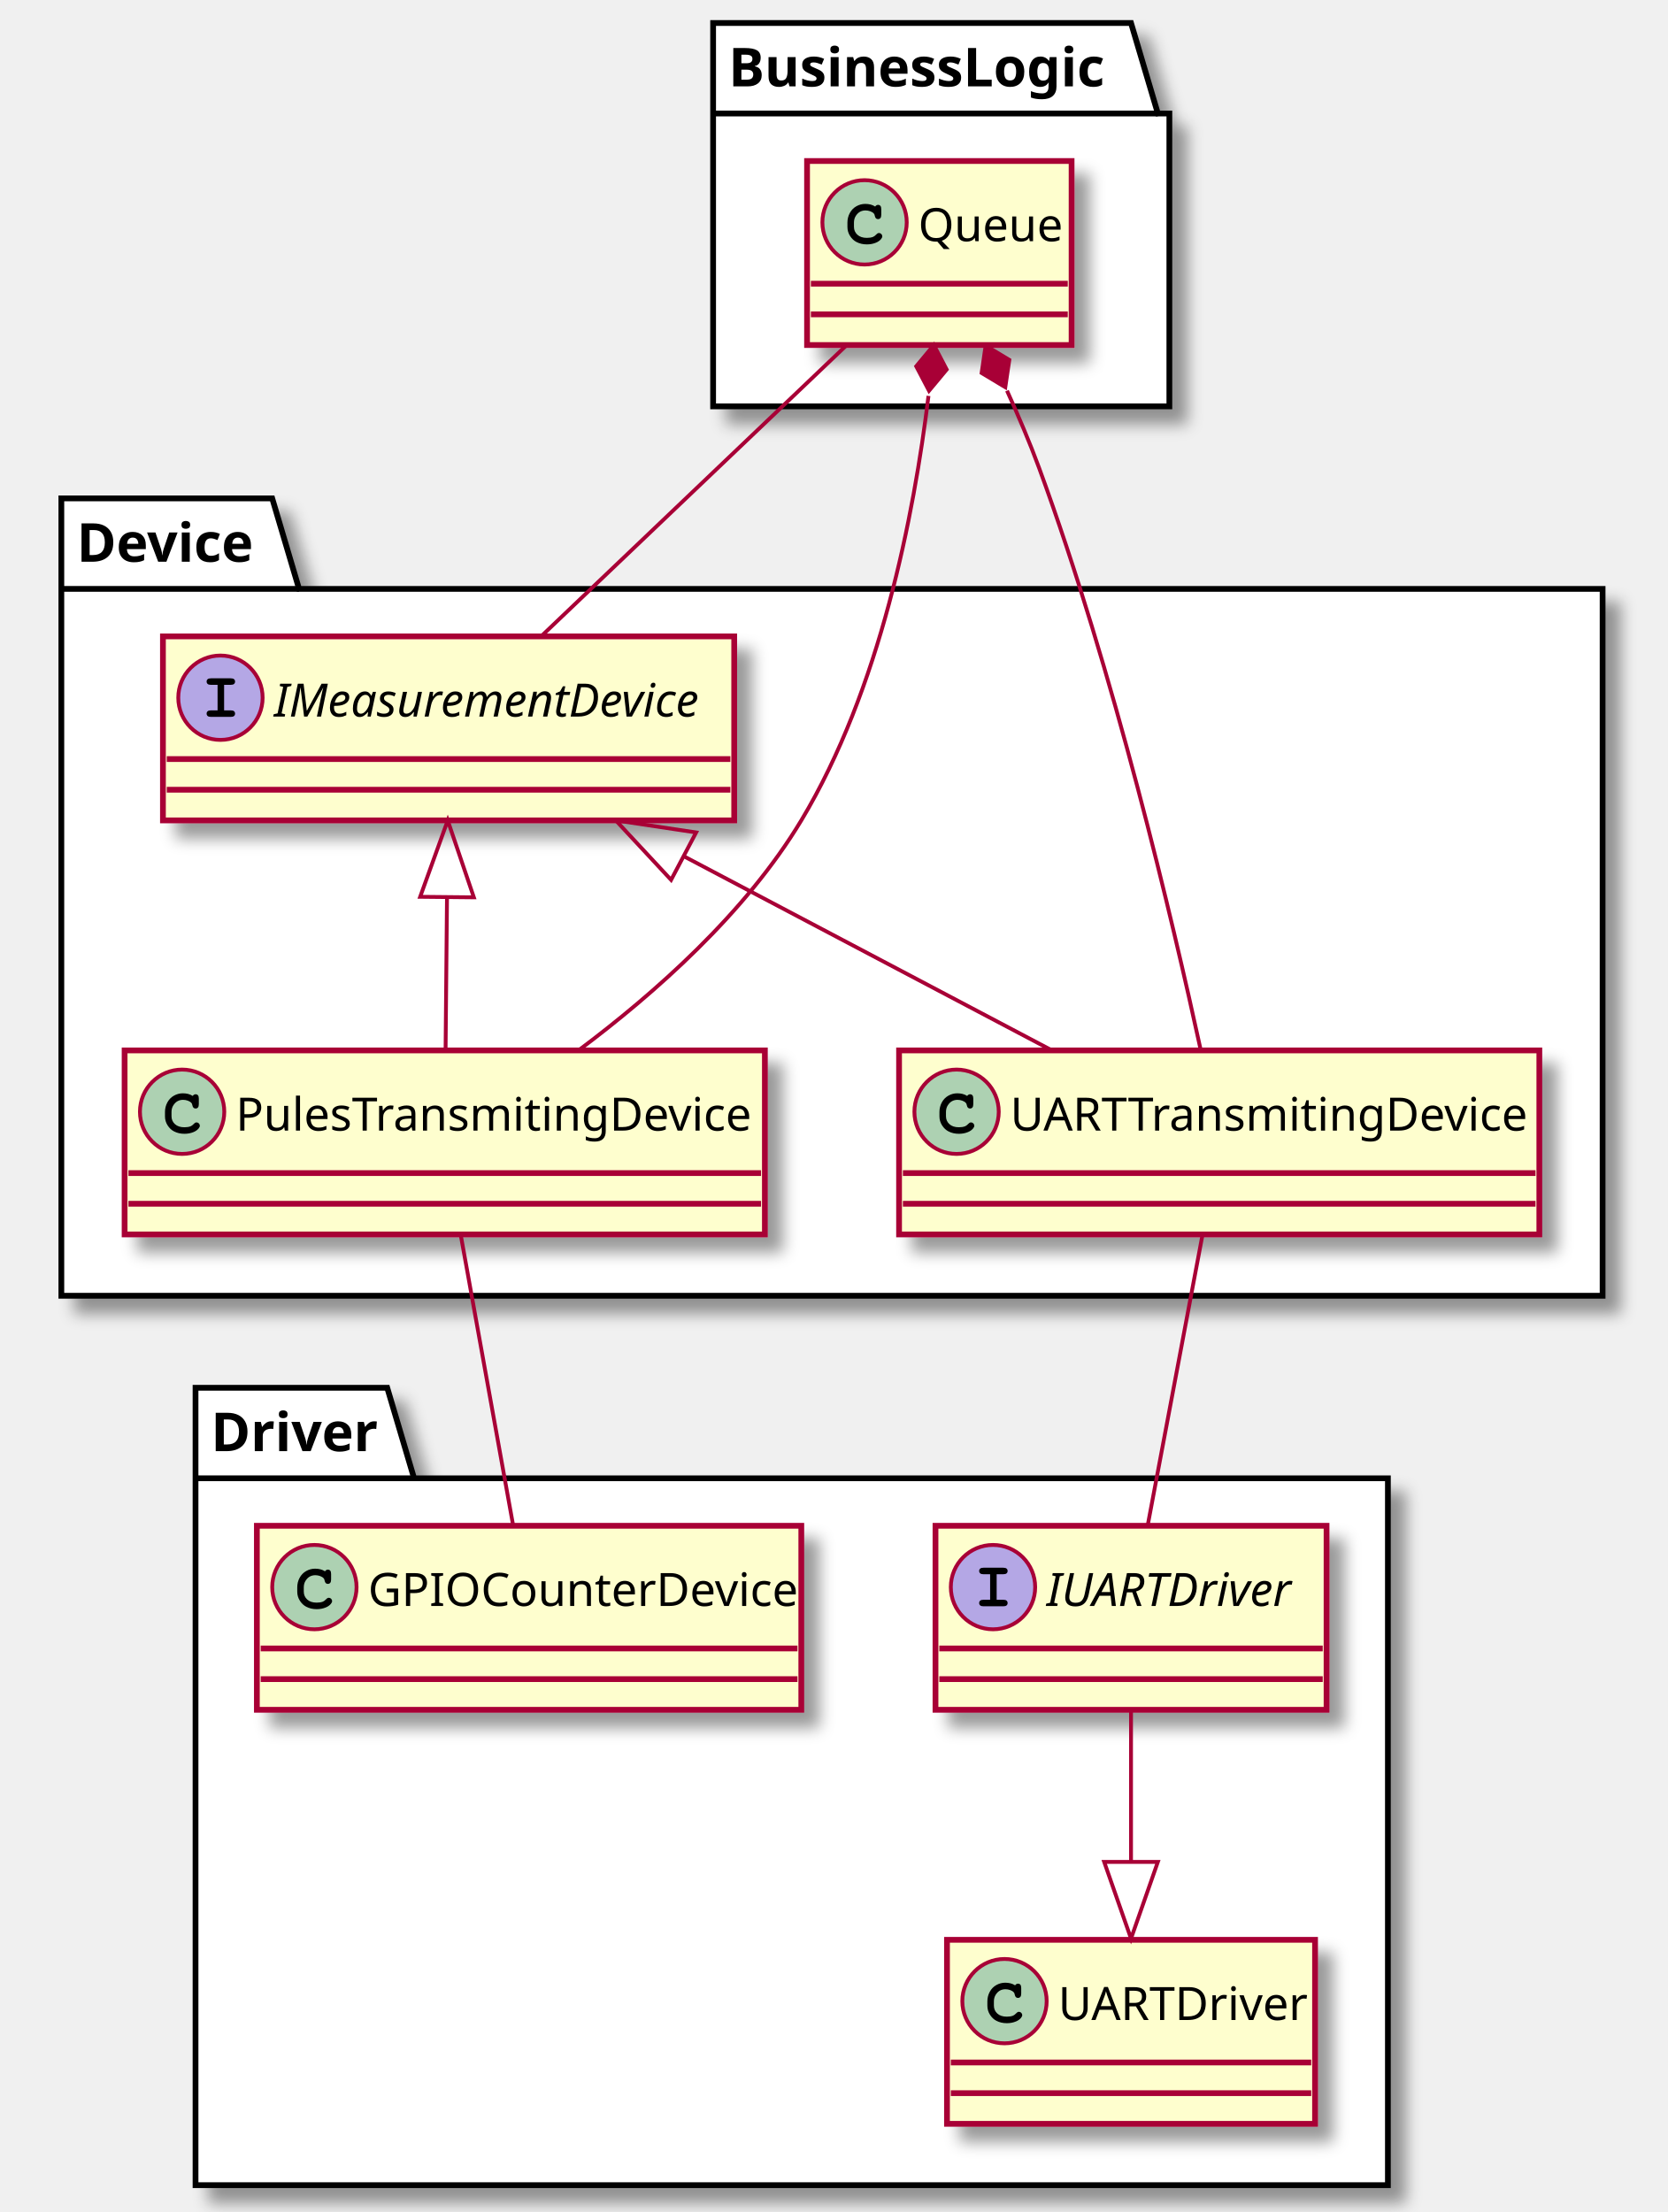
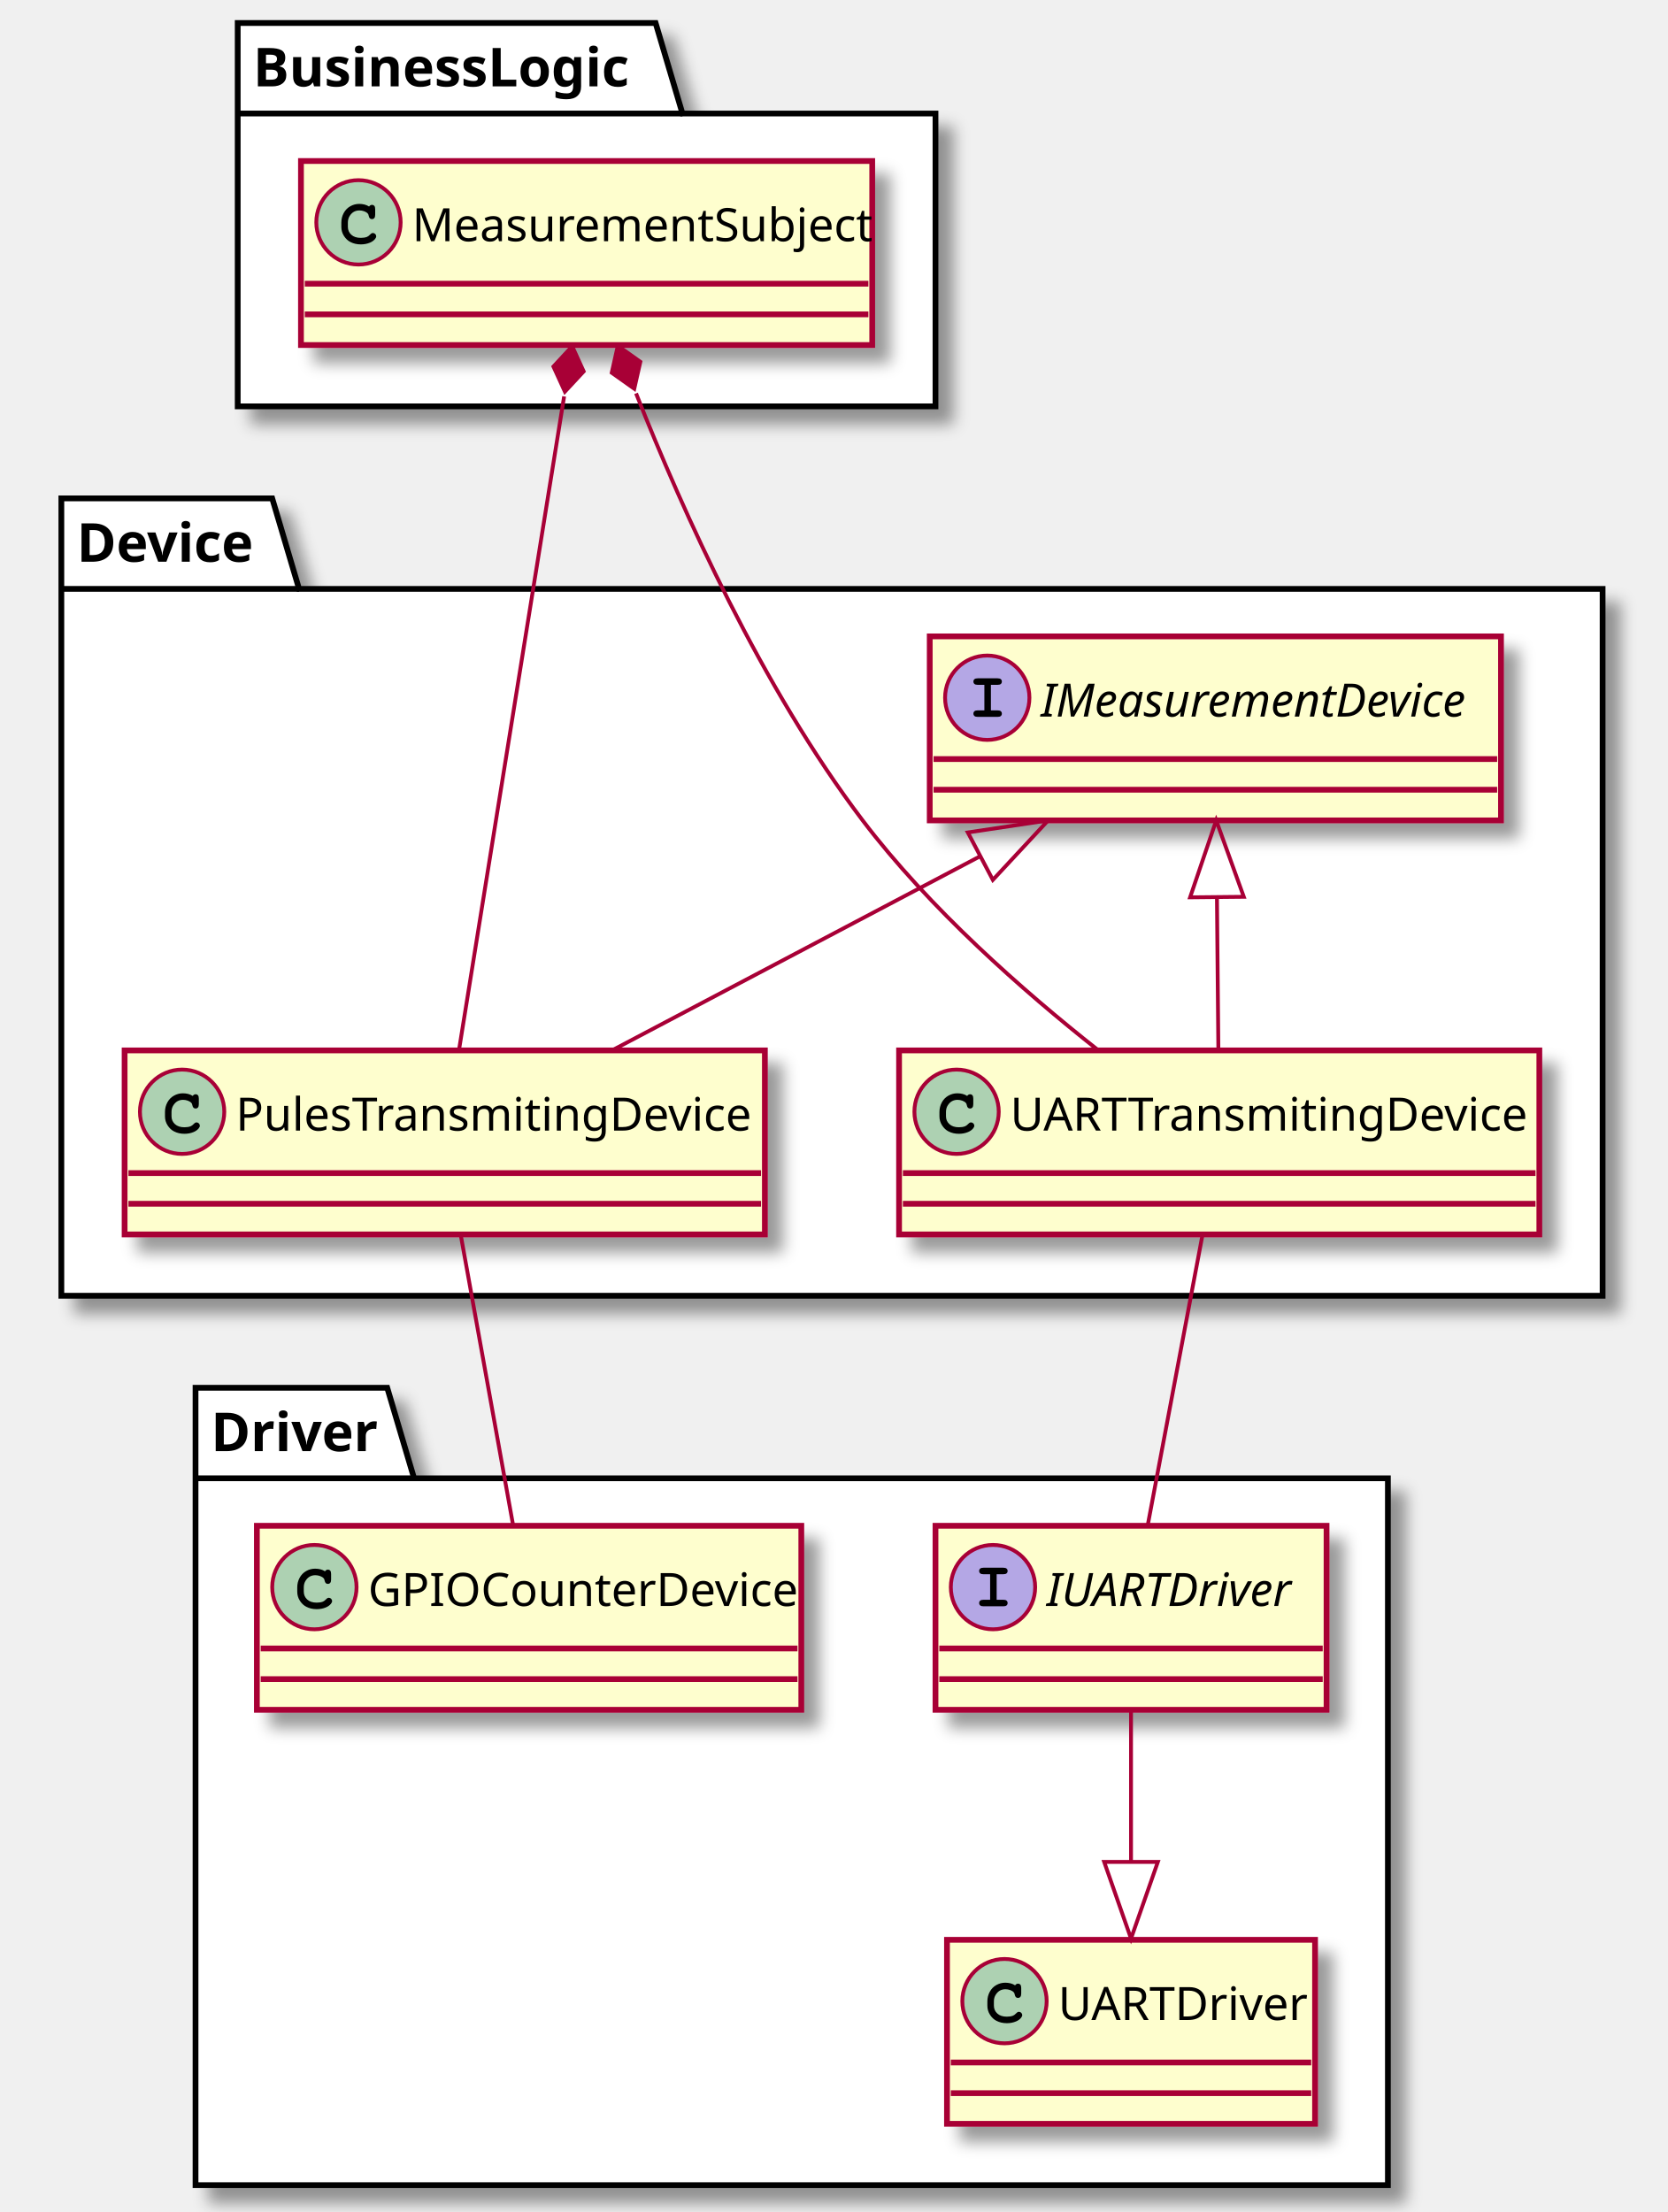
<svg xmlns="http://www.w3.org/2000/svg" contentScriptType="application/ecmascript" contentStyleType="text/css" height="577px" preserveAspectRatio="none" style="width:435px;height:577px;background:#FFFFFF;" version="1.1" viewBox="0 0 435 577" width="435px" zoomAndPan="magnify">
  <defs>
-     <filter height="300%" id="f1csxgr7e8f120" width="300%" x="-1" y="-1">
+     <filter height="300%" id="f1uhtff72uz1lz" width="300%" x="-1" y="-1">
      <feGaussianBlur result="blurOut" stdDeviation="2.0" />
      <feColorMatrix in="blurOut" result="blurOut2" type="matrix" values="0 0 0 0 0 0 0 0 0 0 0 0 0 0 0 0 0 0 .4 0" />
      <feOffset dx="4.0" dy="4.0" in="blurOut2" result="blurOut3" />
      <feBlend in="SourceGraphic" in2="blurOut3" mode="normal" />
    </filter>
  </defs>
  <g>
-     <polygon fill="#FFFFFF" filter="url(#f1csxgr7e8f120)" points="186,6,295,6,302,29.609,305,29.609,305,106,186,106,186,6" style="stroke:#000000;stroke-width:1.5;" />
-     <line style="stroke:#000000;stroke-width:1.5;" x1="186" x2="302" y1="29.609" y2="29.609" />
-     <text fill="#000000" font-family="sans-serif" font-size="14" font-weight="bold" lengthAdjust="spacing" textLength="103" x="190" y="22.533">BusinessLogic</text>
-     <polygon fill="#FFFFFF" filter="url(#f1csxgr7e8f120)" points="16,130,71,130,78,153.609,418,153.609,418,338,16,338,16,130" style="stroke:#000000;stroke-width:1.5;" />
+     <polygon fill="#FFFFFF" filter="url(#f1uhtff72uz1lz)" points="62,6,171,6,178,29.609,244,29.609,244,106,62,106,62,6" style="stroke:#000000;stroke-width:1.5;" />
+     <line style="stroke:#000000;stroke-width:1.5;" x1="62" x2="178" y1="29.609" y2="29.609" />
+     <text fill="#000000" font-family="sans-serif" font-size="14" font-weight="bold" lengthAdjust="spacing" textLength="103" x="66" y="22.533">BusinessLogic</text>
+     <polygon fill="#FFFFFF" filter="url(#f1uhtff72uz1lz)" points="16,130,71,130,78,153.609,418,153.609,418,338,16,338,16,130" style="stroke:#000000;stroke-width:1.5;" />
    <line style="stroke:#000000;stroke-width:1.5;" x1="16" x2="78" y1="153.609" y2="153.609" />
    <text fill="#000000" font-family="sans-serif" font-size="14" font-weight="bold" lengthAdjust="spacing" textLength="49" x="20" y="146.533">Device</text>
-     <polygon fill="#FFFFFF" filter="url(#f1csxgr7e8f120)" points="51,362,101,362,108,385.609,362,385.609,362,570,51,570,51,362" style="stroke:#000000;stroke-width:1.5;" />
+     <polygon fill="#FFFFFF" filter="url(#f1uhtff72uz1lz)" points="51,362,101,362,108,385.609,362,385.609,362,570,51,570,51,362" style="stroke:#000000;stroke-width:1.5;" />
    <line style="stroke:#000000;stroke-width:1.5;" x1="51" x2="108" y1="385.609" y2="385.609" />
    <text fill="#000000" font-family="sans-serif" font-size="14" font-weight="bold" lengthAdjust="spacing" textLength="44" x="55" y="378.533">Driver</text>
-     <rect codeLine="3" fill="#FEFECE" filter="url(#f1csxgr7e8f120)" height="48" id="Queue" style="stroke:#A80036;stroke-width:1.5;" width="69" x="210.5" y="42" />
-     <ellipse cx="225.5" cy="58" fill="#ADD1B2" rx="11" ry="11" style="stroke:#A80036;stroke-width:1.0;" />
-     <path d="M228.266,53.875 Q228.422,53.656 228.609,53.547 Q228.797,53.438 229.016,53.438 Q229.391,53.438 229.625,53.695 Q229.859,53.953 229.859,54.562 L229.859,56.016 Q229.859,56.625 229.625,56.891 Q229.391,57.156 229.016,57.156 Q228.672,57.156 228.469,56.953 Q228.266,56.766 228.156,56.25 Q228.109,55.891 227.922,55.703 Q227.594,55.328 226.984,55.109 Q226.375,54.891 225.75,54.891 Q224.984,54.891 224.352,55.219 Q223.719,55.547 223.227,56.297 Q222.734,57.047 222.734,58.078 L222.734,59.172 Q222.734,60.406 223.625,61.227 Q224.516,62.047 226.109,62.047 Q227.047,62.047 227.703,61.797 Q228.094,61.641 228.516,61.203 Q228.781,60.938 228.93,60.859 Q229.078,60.781 229.281,60.781 Q229.609,60.781 229.867,61.039 Q230.125,61.297 230.125,61.641 Q230.125,61.984 229.781,62.391 Q229.281,62.969 228.484,63.297 Q227.406,63.75 226.109,63.75 Q224.594,63.75 223.391,63.125 Q222.406,62.625 221.719,61.555 Q221.031,60.484 221.031,59.203 L221.031,58.047 Q221.031,56.719 221.648,55.57 Q222.266,54.422 223.359,53.805 Q224.453,53.188 225.688,53.188 Q226.422,53.188 227.07,53.352 Q227.719,53.516 228.266,53.875 Z " fill="#000000" />
-     <text fill="#000000" font-family="sans-serif" font-size="12" lengthAdjust="spacing" textLength="37" x="239.5" y="62.91">Queue</text>
-     <line style="stroke:#A80036;stroke-width:1.5;" x1="211.5" x2="278.5" y1="74" y2="74" />
-     <line style="stroke:#A80036;stroke-width:1.5;" x1="211.5" x2="278.5" y1="82" y2="82" />
-     <rect codeLine="8" fill="#FEFECE" filter="url(#f1csxgr7e8f120)" height="48" id="IMeasurementDevice" style="stroke:#A80036;stroke-width:1.5;" width="149" x="42.5" y="166" />
-     <ellipse cx="57.5" cy="182" fill="#B4A7E5" rx="11" ry="11" style="stroke:#A80036;stroke-width:1.0;" />
-     <path d="M58.453,178.641 L58.453,185.297 L60.172,185.297 Q60.781,185.297 61.047,185.531 Q61.312,185.766 61.312,186.156 Q61.312,186.531 61.047,186.766 Q60.781,187 60.172,187 L55.031,187 Q54.422,187 54.156,186.766 Q53.891,186.531 53.891,186.141 Q53.891,185.766 54.156,185.531 Q54.422,185.297 55.031,185.297 L56.75,185.297 L56.75,178.641 L55.031,178.641 Q54.422,178.641 54.156,178.406 Q53.891,178.172 53.891,177.781 Q53.891,177.406 54.156,177.172 Q54.422,176.938 55.031,176.938 L60.172,176.938 Q60.781,176.938 61.047,177.172 Q61.312,177.406 61.312,177.781 Q61.312,178.172 61.047,178.406 Q60.781,178.641 60.172,178.641 L58.453,178.641 Z " fill="#000000" />
-     <text fill="#000000" font-family="sans-serif" font-size="12" font-style="italic" lengthAdjust="spacing" textLength="117" x="71.5" y="186.91">IMeasurementDevice</text>
-     <line style="stroke:#A80036;stroke-width:1.5;" x1="43.5" x2="190.5" y1="198" y2="198" />
-     <line style="stroke:#A80036;stroke-width:1.5;" x1="43.5" x2="190.5" y1="206" y2="206" />
-     <rect codeLine="12" fill="#FEFECE" filter="url(#f1csxgr7e8f120)" height="48" id="PulesTransmitingDevice" style="stroke:#A80036;stroke-width:1.5;" width="167" x="32.5" y="274" />
+     <rect codeLine="3" fill="#FEFECE" filter="url(#f1uhtff72uz1lz)" height="48" id="MeasurementSubject" style="stroke:#A80036;stroke-width:1.5;" width="149" x="78.5" y="42" />
+     <ellipse cx="93.5" cy="58" fill="#ADD1B2" rx="11" ry="11" style="stroke:#A80036;stroke-width:1.0;" />
+     <path d="M96.266,53.875 Q96.422,53.656 96.609,53.547 Q96.797,53.438 97.016,53.438 Q97.391,53.438 97.625,53.695 Q97.859,53.953 97.859,54.562 L97.859,56.016 Q97.859,56.625 97.625,56.891 Q97.391,57.156 97.016,57.156 Q96.672,57.156 96.469,56.953 Q96.266,56.766 96.156,56.25 Q96.109,55.891 95.922,55.703 Q95.594,55.328 94.984,55.109 Q94.375,54.891 93.75,54.891 Q92.984,54.891 92.352,55.219 Q91.719,55.547 91.227,56.297 Q90.734,57.047 90.734,58.078 L90.734,59.172 Q90.734,60.406 91.625,61.227 Q92.516,62.047 94.109,62.047 Q95.047,62.047 95.703,61.797 Q96.094,61.641 96.516,61.203 Q96.781,60.938 96.93,60.859 Q97.078,60.781 97.281,60.781 Q97.609,60.781 97.867,61.039 Q98.125,61.297 98.125,61.641 Q98.125,61.984 97.781,62.391 Q97.281,62.969 96.484,63.297 Q95.406,63.75 94.109,63.75 Q92.594,63.75 91.391,63.125 Q90.406,62.625 89.719,61.555 Q89.031,60.484 89.031,59.203 L89.031,58.047 Q89.031,56.719 89.648,55.57 Q90.266,54.422 91.359,53.805 Q92.453,53.188 93.688,53.188 Q94.422,53.188 95.07,53.352 Q95.719,53.516 96.266,53.875 Z " fill="#000000" />
+     <text fill="#000000" font-family="sans-serif" font-size="12" lengthAdjust="spacing" textLength="117" x="107.5" y="62.91">MeasurementSubject</text>
+     <line style="stroke:#A80036;stroke-width:1.5;" x1="79.5" x2="226.5" y1="74" y2="74" />
+     <line style="stroke:#A80036;stroke-width:1.5;" x1="79.5" x2="226.5" y1="82" y2="82" />
+     <rect codeLine="8" fill="#FEFECE" filter="url(#f1uhtff72uz1lz)" height="48" id="IMeasurementDevice" style="stroke:#A80036;stroke-width:1.5;" width="149" x="242.5" y="166" />
+     <ellipse cx="257.5" cy="182" fill="#B4A7E5" rx="11" ry="11" style="stroke:#A80036;stroke-width:1.0;" />
+     <path d="M258.453,178.641 L258.453,185.297 L260.172,185.297 Q260.781,185.297 261.047,185.531 Q261.312,185.766 261.312,186.156 Q261.312,186.531 261.047,186.766 Q260.781,187 260.172,187 L255.031,187 Q254.422,187 254.156,186.766 Q253.891,186.531 253.891,186.141 Q253.891,185.766 254.156,185.531 Q254.422,185.297 255.031,185.297 L256.75,185.297 L256.75,178.641 L255.031,178.641 Q254.422,178.641 254.156,178.406 Q253.891,178.172 253.891,177.781 Q253.891,177.406 254.156,177.172 Q254.422,176.938 255.031,176.938 L260.172,176.938 Q260.781,176.938 261.047,177.172 Q261.312,177.406 261.312,177.781 Q261.312,178.172 261.047,178.406 Q260.781,178.641 260.172,178.641 L258.453,178.641 Z " fill="#000000" />
+     <text fill="#000000" font-family="sans-serif" font-size="12" font-style="italic" lengthAdjust="spacing" textLength="117" x="271.5" y="186.91">IMeasurementDevice</text>
+     <line style="stroke:#A80036;stroke-width:1.5;" x1="243.5" x2="390.5" y1="198" y2="198" />
+     <line style="stroke:#A80036;stroke-width:1.5;" x1="243.5" x2="390.5" y1="206" y2="206" />
+     <rect codeLine="12" fill="#FEFECE" filter="url(#f1uhtff72uz1lz)" height="48" id="PulesTransmitingDevice" style="stroke:#A80036;stroke-width:1.5;" width="167" x="32.5" y="274" />
    <ellipse cx="47.5" cy="290" fill="#ADD1B2" rx="11" ry="11" style="stroke:#A80036;stroke-width:1.0;" />
    <path d="M50.266,285.875 Q50.422,285.656 50.609,285.547 Q50.797,285.438 51.016,285.438 Q51.391,285.438 51.625,285.695 Q51.859,285.953 51.859,286.562 L51.859,288.016 Q51.859,288.625 51.625,288.891 Q51.391,289.156 51.016,289.156 Q50.672,289.156 50.469,288.953 Q50.266,288.766 50.156,288.25 Q50.109,287.891 49.922,287.703 Q49.594,287.328 48.984,287.109 Q48.375,286.891 47.75,286.891 Q46.984,286.891 46.352,287.219 Q45.719,287.547 45.227,288.297 Q44.734,289.047 44.734,290.078 L44.734,291.172 Q44.734,292.406 45.625,293.227 Q46.516,294.047 48.109,294.047 Q49.047,294.047 49.703,293.797 Q50.094,293.641 50.516,293.203 Q50.781,292.938 50.93,292.859 Q51.078,292.781 51.281,292.781 Q51.609,292.781 51.867,293.039 Q52.125,293.297 52.125,293.641 Q52.125,293.984 51.781,294.391 Q51.281,294.969 50.484,295.297 Q49.406,295.75 48.109,295.75 Q46.594,295.75 45.391,295.125 Q44.406,294.625 43.719,293.555 Q43.031,292.484 43.031,291.203 L43.031,290.047 Q43.031,288.719 43.648,287.57 Q44.266,286.422 45.359,285.805 Q46.453,285.188 47.688,285.188 Q48.422,285.188 49.07,285.352 Q49.719,285.516 50.266,285.875 Z " fill="#000000" />
    <text fill="#000000" font-family="sans-serif" font-size="12" lengthAdjust="spacing" textLength="135" x="61.5" y="294.91">PulesTransmitingDevice</text>
    <line style="stroke:#A80036;stroke-width:1.5;" x1="33.5" x2="198.5" y1="306" y2="306" />
    <line style="stroke:#A80036;stroke-width:1.5;" x1="33.5" x2="198.5" y1="314" y2="314" />
-     <rect codeLine="15" fill="#FEFECE" filter="url(#f1csxgr7e8f120)" height="48" id="UARTTransmitingDevice" style="stroke:#A80036;stroke-width:1.5;" width="167" x="234.5" y="274" />
+     <rect codeLine="15" fill="#FEFECE" filter="url(#f1uhtff72uz1lz)" height="48" id="UARTTransmitingDevice" style="stroke:#A80036;stroke-width:1.5;" width="167" x="234.5" y="274" />
    <ellipse cx="249.5" cy="290" fill="#ADD1B2" rx="11" ry="11" style="stroke:#A80036;stroke-width:1.0;" />
    <path d="M252.266,285.875 Q252.422,285.656 252.609,285.547 Q252.797,285.438 253.016,285.438 Q253.391,285.438 253.625,285.695 Q253.859,285.953 253.859,286.562 L253.859,288.016 Q253.859,288.625 253.625,288.891 Q253.391,289.156 253.016,289.156 Q252.672,289.156 252.469,288.953 Q252.266,288.766 252.156,288.25 Q252.109,287.891 251.922,287.703 Q251.594,287.328 250.984,287.109 Q250.375,286.891 249.75,286.891 Q248.984,286.891 248.352,287.219 Q247.719,287.547 247.227,288.297 Q246.734,289.047 246.734,290.078 L246.734,291.172 Q246.734,292.406 247.625,293.227 Q248.516,294.047 250.109,294.047 Q251.047,294.047 251.703,293.797 Q252.094,293.641 252.516,293.203 Q252.781,292.938 252.93,292.859 Q253.078,292.781 253.281,292.781 Q253.609,292.781 253.867,293.039 Q254.125,293.297 254.125,293.641 Q254.125,293.984 253.781,294.391 Q253.281,294.969 252.484,295.297 Q251.406,295.75 250.109,295.75 Q248.594,295.75 247.391,295.125 Q246.406,294.625 245.719,293.555 Q245.031,292.484 245.031,291.203 L245.031,290.047 Q245.031,288.719 245.648,287.57 Q246.266,286.422 247.359,285.805 Q248.453,285.188 249.688,285.188 Q250.422,285.188 251.07,285.352 Q251.719,285.516 252.266,285.875 Z " fill="#000000" />
    <text fill="#000000" font-family="sans-serif" font-size="12" lengthAdjust="spacing" textLength="135" x="263.5" y="294.91">UARTTransmitingDevice</text>
    <line style="stroke:#A80036;stroke-width:1.5;" x1="235.5" x2="400.5" y1="306" y2="306" />
    <line style="stroke:#A80036;stroke-width:1.5;" x1="235.5" x2="400.5" y1="314" y2="314" />
-     <rect codeLine="20" fill="#FEFECE" filter="url(#f1csxgr7e8f120)" height="48" id="GPIOCounterDevice" style="stroke:#A80036;stroke-width:1.5;" width="142" x="67" y="398" />
+     <rect codeLine="20" fill="#FEFECE" filter="url(#f1uhtff72uz1lz)" height="48" id="GPIOCounterDevice" style="stroke:#A80036;stroke-width:1.5;" width="142" x="67" y="398" />
    <ellipse cx="82" cy="414" fill="#ADD1B2" rx="11" ry="11" style="stroke:#A80036;stroke-width:1.0;" />
    <path d="M84.766,409.875 Q84.922,409.656 85.109,409.547 Q85.297,409.438 85.516,409.438 Q85.891,409.438 86.125,409.695 Q86.359,409.953 86.359,410.562 L86.359,412.016 Q86.359,412.625 86.125,412.891 Q85.891,413.156 85.516,413.156 Q85.172,413.156 84.969,412.953 Q84.766,412.766 84.656,412.25 Q84.609,411.891 84.422,411.703 Q84.094,411.328 83.484,411.109 Q82.875,410.891 82.25,410.891 Q81.484,410.891 80.852,411.219 Q80.219,411.547 79.727,412.297 Q79.234,413.047 79.234,414.078 L79.234,415.172 Q79.234,416.406 80.125,417.227 Q81.016,418.047 82.609,418.047 Q83.547,418.047 84.203,417.797 Q84.594,417.641 85.016,417.203 Q85.281,416.938 85.43,416.859 Q85.578,416.781 85.781,416.781 Q86.109,416.781 86.367,417.039 Q86.625,417.297 86.625,417.641 Q86.625,417.984 86.281,418.391 Q85.781,418.969 84.984,419.297 Q83.906,419.75 82.609,419.75 Q81.094,419.75 79.891,419.125 Q78.906,418.625 78.219,417.555 Q77.531,416.484 77.531,415.203 L77.531,414.047 Q77.531,412.719 78.148,411.57 Q78.766,410.422 79.859,409.805 Q80.953,409.188 82.188,409.188 Q82.922,409.188 83.57,409.352 Q84.219,409.516 84.766,409.875 Z " fill="#000000" />
    <text fill="#000000" font-family="sans-serif" font-size="12" lengthAdjust="spacing" textLength="110" x="96" y="418.91">GPIOCounterDevice</text>
    <line style="stroke:#A80036;stroke-width:1.5;" x1="68" x2="208" y1="430" y2="430" />
    <line style="stroke:#A80036;stroke-width:1.5;" x1="68" x2="208" y1="438" y2="438" />
-     <rect codeLine="23" fill="#FEFECE" filter="url(#f1csxgr7e8f120)" height="48" id="IUARTDriver" style="stroke:#A80036;stroke-width:1.5;" width="102" x="244" y="398" />
+     <rect codeLine="23" fill="#FEFECE" filter="url(#f1uhtff72uz1lz)" height="48" id="IUARTDriver" style="stroke:#A80036;stroke-width:1.5;" width="102" x="244" y="398" />
    <ellipse cx="259" cy="414" fill="#B4A7E5" rx="11" ry="11" style="stroke:#A80036;stroke-width:1.0;" />
    <path d="M259.953,410.641 L259.953,417.297 L261.672,417.297 Q262.281,417.297 262.547,417.531 Q262.812,417.766 262.812,418.156 Q262.812,418.531 262.547,418.766 Q262.281,419 261.672,419 L256.531,419 Q255.922,419 255.656,418.766 Q255.391,418.531 255.391,418.141 Q255.391,417.766 255.656,417.531 Q255.922,417.297 256.531,417.297 L258.25,417.297 L258.25,410.641 L256.531,410.641 Q255.922,410.641 255.656,410.406 Q255.391,410.172 255.391,409.781 Q255.391,409.406 255.656,409.172 Q255.922,408.938 256.531,408.938 L261.672,408.938 Q262.281,408.938 262.547,409.172 Q262.812,409.406 262.812,409.781 Q262.812,410.172 262.547,410.406 Q262.281,410.641 261.672,410.641 L259.953,410.641 Z " fill="#000000" />
    <text fill="#000000" font-family="sans-serif" font-size="12" font-style="italic" lengthAdjust="spacing" textLength="70" x="273" y="418.91">IUARTDriver</text>
    <line style="stroke:#A80036;stroke-width:1.5;" x1="245" x2="345" y1="430" y2="430" />
    <line style="stroke:#A80036;stroke-width:1.5;" x1="245" x2="345" y1="438" y2="438" />
-     <rect codeLine="26" fill="#FEFECE" filter="url(#f1csxgr7e8f120)" height="48" id="UARTDriver" style="stroke:#A80036;stroke-width:1.5;" width="96" x="247" y="506" />
+     <rect codeLine="26" fill="#FEFECE" filter="url(#f1uhtff72uz1lz)" height="48" id="UARTDriver" style="stroke:#A80036;stroke-width:1.5;" width="96" x="247" y="506" />
    <ellipse cx="262" cy="522" fill="#ADD1B2" rx="11" ry="11" style="stroke:#A80036;stroke-width:1.0;" />
    <path d="M264.766,517.875 Q264.922,517.656 265.109,517.547 Q265.297,517.438 265.516,517.438 Q265.891,517.438 266.125,517.695 Q266.359,517.953 266.359,518.562 L266.359,520.016 Q266.359,520.625 266.125,520.891 Q265.891,521.156 265.516,521.156 Q265.172,521.156 264.969,520.953 Q264.766,520.766 264.656,520.25 Q264.609,519.891 264.422,519.703 Q264.094,519.328 263.484,519.109 Q262.875,518.891 262.25,518.891 Q261.484,518.891 260.852,519.219 Q260.219,519.547 259.727,520.297 Q259.234,521.047 259.234,522.078 L259.234,523.172 Q259.234,524.406 260.125,525.227 Q261.016,526.047 262.609,526.047 Q263.547,526.047 264.203,525.797 Q264.594,525.641 265.016,525.203 Q265.281,524.938 265.43,524.859 Q265.578,524.781 265.781,524.781 Q266.109,524.781 266.367,525.039 Q266.625,525.297 266.625,525.641 Q266.625,525.984 266.281,526.391 Q265.781,526.969 264.984,527.297 Q263.906,527.75 262.609,527.75 Q261.094,527.75 259.891,527.125 Q258.906,526.625 258.219,525.555 Q257.531,524.484 257.531,523.203 L257.531,522.047 Q257.531,520.719 258.148,519.57 Q258.766,518.422 259.859,517.805 Q260.953,517.188 262.188,517.188 Q262.922,517.188 263.57,517.352 Q264.219,517.516 264.766,517.875 Z " fill="#000000" />
    <text fill="#000000" font-family="sans-serif" font-size="12" lengthAdjust="spacing" textLength="64" x="276" y="526.91">UARTDriver</text>
    <line style="stroke:#A80036;stroke-width:1.5;" x1="248" x2="342" y1="538" y2="538" />
    <line style="stroke:#A80036;stroke-width:1.5;" x1="248" x2="342" y1="546" y2="546" />
-     <path codeLine="31" d="M220.62,90.23 C197.85,111.94 164.03,144.17 141.29,165.85 " fill="none" id="Queue-IMeasurementDevice" style="stroke:#A80036;stroke-width:1.0;" />
-     <path codeLine="32" d="M242.17,103.27 C238.38,134.51 229.54,179.82 209,214 C194.51,238.11 170.75,259.14 150.88,274 " fill="none" id="Queue-backto-PulesTransmitingDevice" style="stroke:#A80036;stroke-width:1.0;" />
-     <polygon fill="#A80036" points="243.58,90,238.969,95.545,242.314,101.933,246.925,96.388,243.58,90" style="stroke:#A80036;stroke-width:1.0;" />
-     <path codeLine="33" d="M262.65,101.91 C265.65,108.5 268.57,115.39 271,122 C290.52,175.15 305.83,240.08 313.19,273.94 " fill="none" id="Queue-backto-UARTTransmitingDevice" style="stroke:#A80036;stroke-width:1.0;" />
-     <polygon fill="#A80036" points="257.08,90.16,256.028,97.294,262.208,101.009,263.26,93.875,257.08,90.16" style="stroke:#A80036;stroke-width:1.0;" />
-     <path codeLine="34" d="M116.59,234.02 C116.47,247.58 116.33,262.04 116.22,273.68 " fill="none" id="IMeasurementDevice-backto-PulesTransmitingDevice" style="stroke:#A80036;stroke-width:1.0;" />
-     <polygon fill="none" points="109.59,233.93,116.78,214,123.59,234.07,109.59,233.93" style="stroke:#A80036;stroke-width:1.0;" />
-     <path codeLine="35" d="M178.5,223.43 C209.39,239.73 246.11,259.09 274.12,273.86 " fill="none" id="IMeasurementDevice-backto-UARTTransmitingDevice" style="stroke:#A80036;stroke-width:1.0;" />
-     <polygon fill="none" points="175.04,229.52,160.61,214,181.57,217.14,175.04,229.52" style="stroke:#A80036;stroke-width:1.0;" />
-     <path codeLine="37" d="M313.62,322.23 C309.53,343.94 303.45,376.17 299.36,397.85 " fill="none" id="UARTTransmitingDevice-IUARTDriver" style="stroke:#A80036;stroke-width:1.0;" />
-     <path codeLine="38" d="M120.19,322.23 C124.1,343.94 129.92,376.17 133.83,397.85 " fill="none" id="PulesTransmitingDevice-GPIOCounterDevice" style="stroke:#A80036;stroke-width:1.0;" />
-     <path codeLine="40" d="M295,446 C295,457.59 295,472.03 295,485.6 " fill="none" id="IUARTDriver-to-UARTDriver" style="stroke:#A80036;stroke-width:1.0;" />
+     <path codeLine="31" d="M147.14,103.4 C139.45,151.25 126.15,233.93 119.71,273.96 " fill="none" id="MeasurementSubject-backto-PulesTransmitingDevice" style="stroke:#A80036;stroke-width:1.0;" />
+     <polygon fill="#A80036" points="149.25,90.32,144.346,95.606,147.339,102.167,152.244,96.88,149.25,90.32" style="stroke:#A80036;stroke-width:1.0;" />
+     <path codeLine="32" d="M165.9,102.61 C178.23,133.8 198.78,179.43 225,214 C242.39,236.93 266.81,258.44 286.27,273.81 " fill="none" id="MeasurementSubject-backto-UARTTransmitingDevice" style="stroke:#A80036;stroke-width:1.0;" />
+     <polygon fill="#A80036" points="161.14,90.2,159.554,97.234,165.437,101.404,167.023,94.37,161.14,90.2" style="stroke:#A80036;stroke-width:1.0;" />
+     <path codeLine="33" d="M255.5,223.43 C224.61,239.73 187.89,259.09 159.88,273.86 " fill="none" id="IMeasurementDevice-backto-PulesTransmitingDevice" style="stroke:#A80036;stroke-width:1.0;" />
+     <polygon fill="none" points="252.43,217.14,273.39,214,258.96,229.52,252.43,217.14" style="stroke:#A80036;stroke-width:1.0;" />
+     <path codeLine="34" d="M317.41,234.02 C317.53,247.58 317.67,262.04 317.78,273.68 " fill="none" id="IMeasurementDevice-backto-UARTTransmitingDevice" style="stroke:#A80036;stroke-width:1.0;" />
+     <polygon fill="none" points="310.41,234.07,317.22,214,324.41,233.93,310.41,234.07" style="stroke:#A80036;stroke-width:1.0;" />
+     <path codeLine="36" d="M313.62,322.23 C309.53,343.94 303.45,376.17 299.36,397.85 " fill="none" id="UARTTransmitingDevice-IUARTDriver" style="stroke:#A80036;stroke-width:1.0;" />
+     <path codeLine="37" d="M120.19,322.23 C124.1,343.94 129.92,376.17 133.83,397.85 " fill="none" id="PulesTransmitingDevice-GPIOCounterDevice" style="stroke:#A80036;stroke-width:1.0;" />
+     <path codeLine="39" d="M295,446 C295,457.59 295,472.03 295,485.6 " fill="none" id="IUARTDriver-to-UARTDriver" style="stroke:#A80036;stroke-width:1.0;" />
    <polygon fill="none" points="302,485.68,295,505.68,288,485.68,302,485.68" style="stroke:#A80036;stroke-width:1.0;" />
  </g>
</svg>
